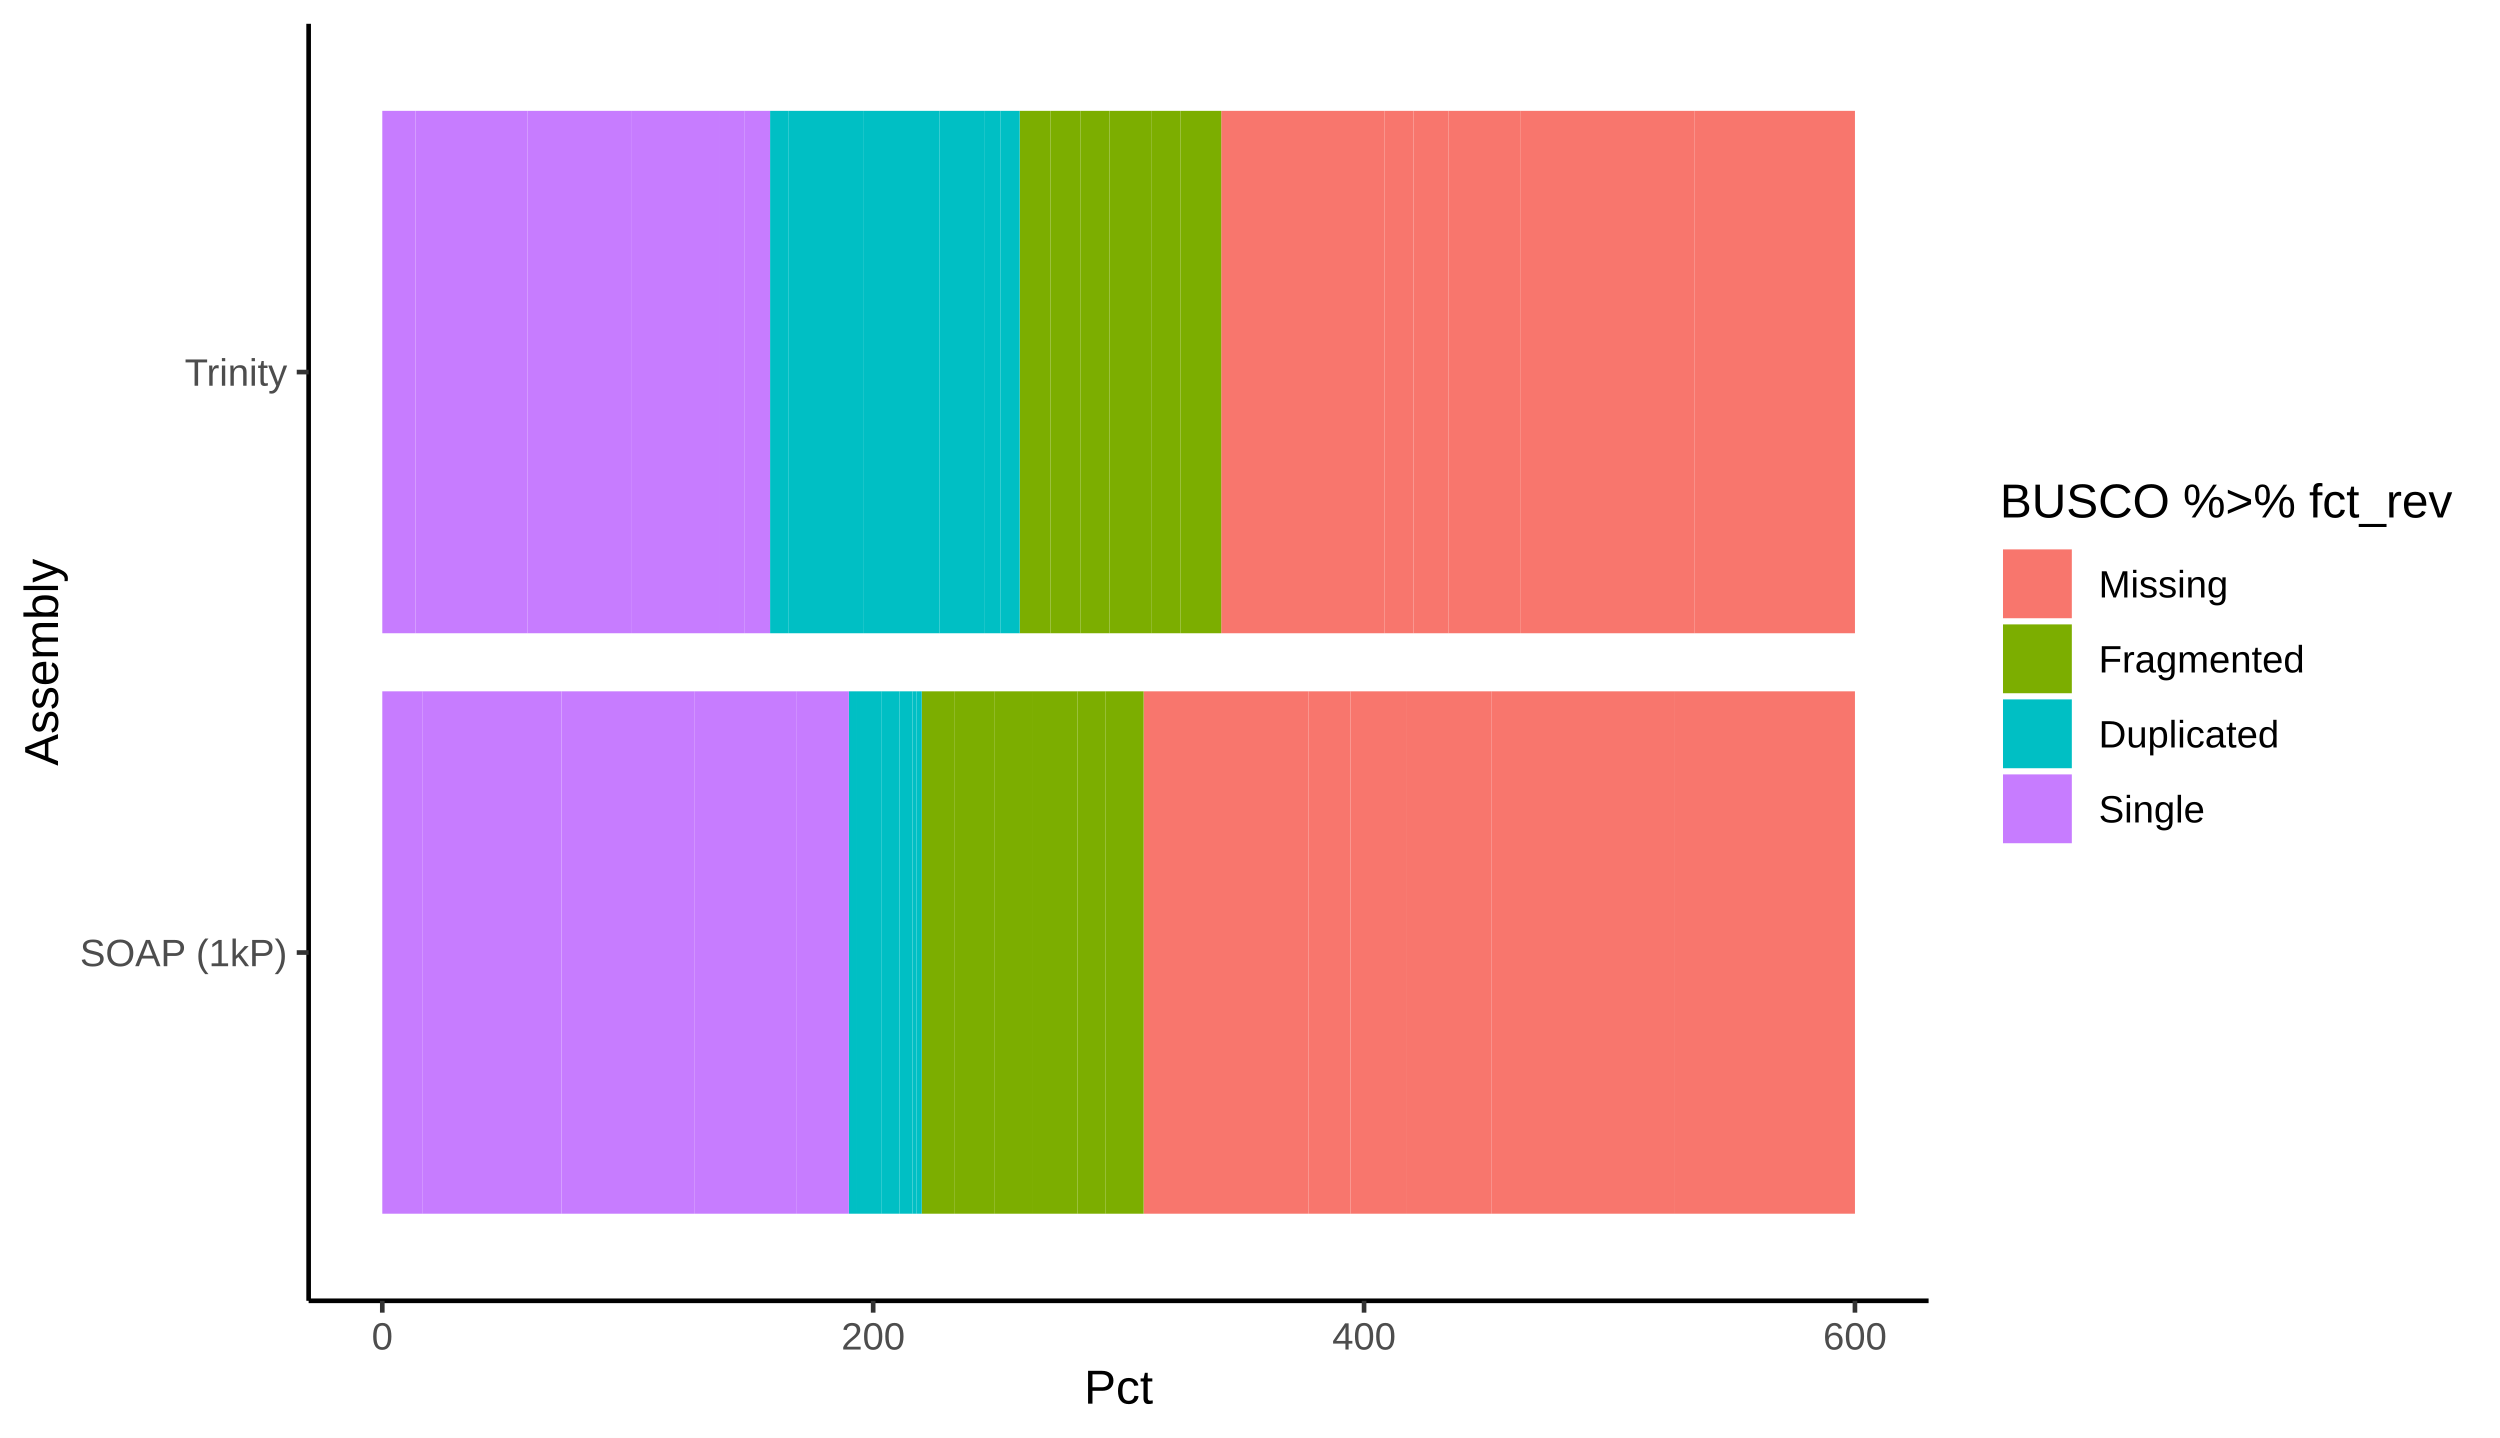
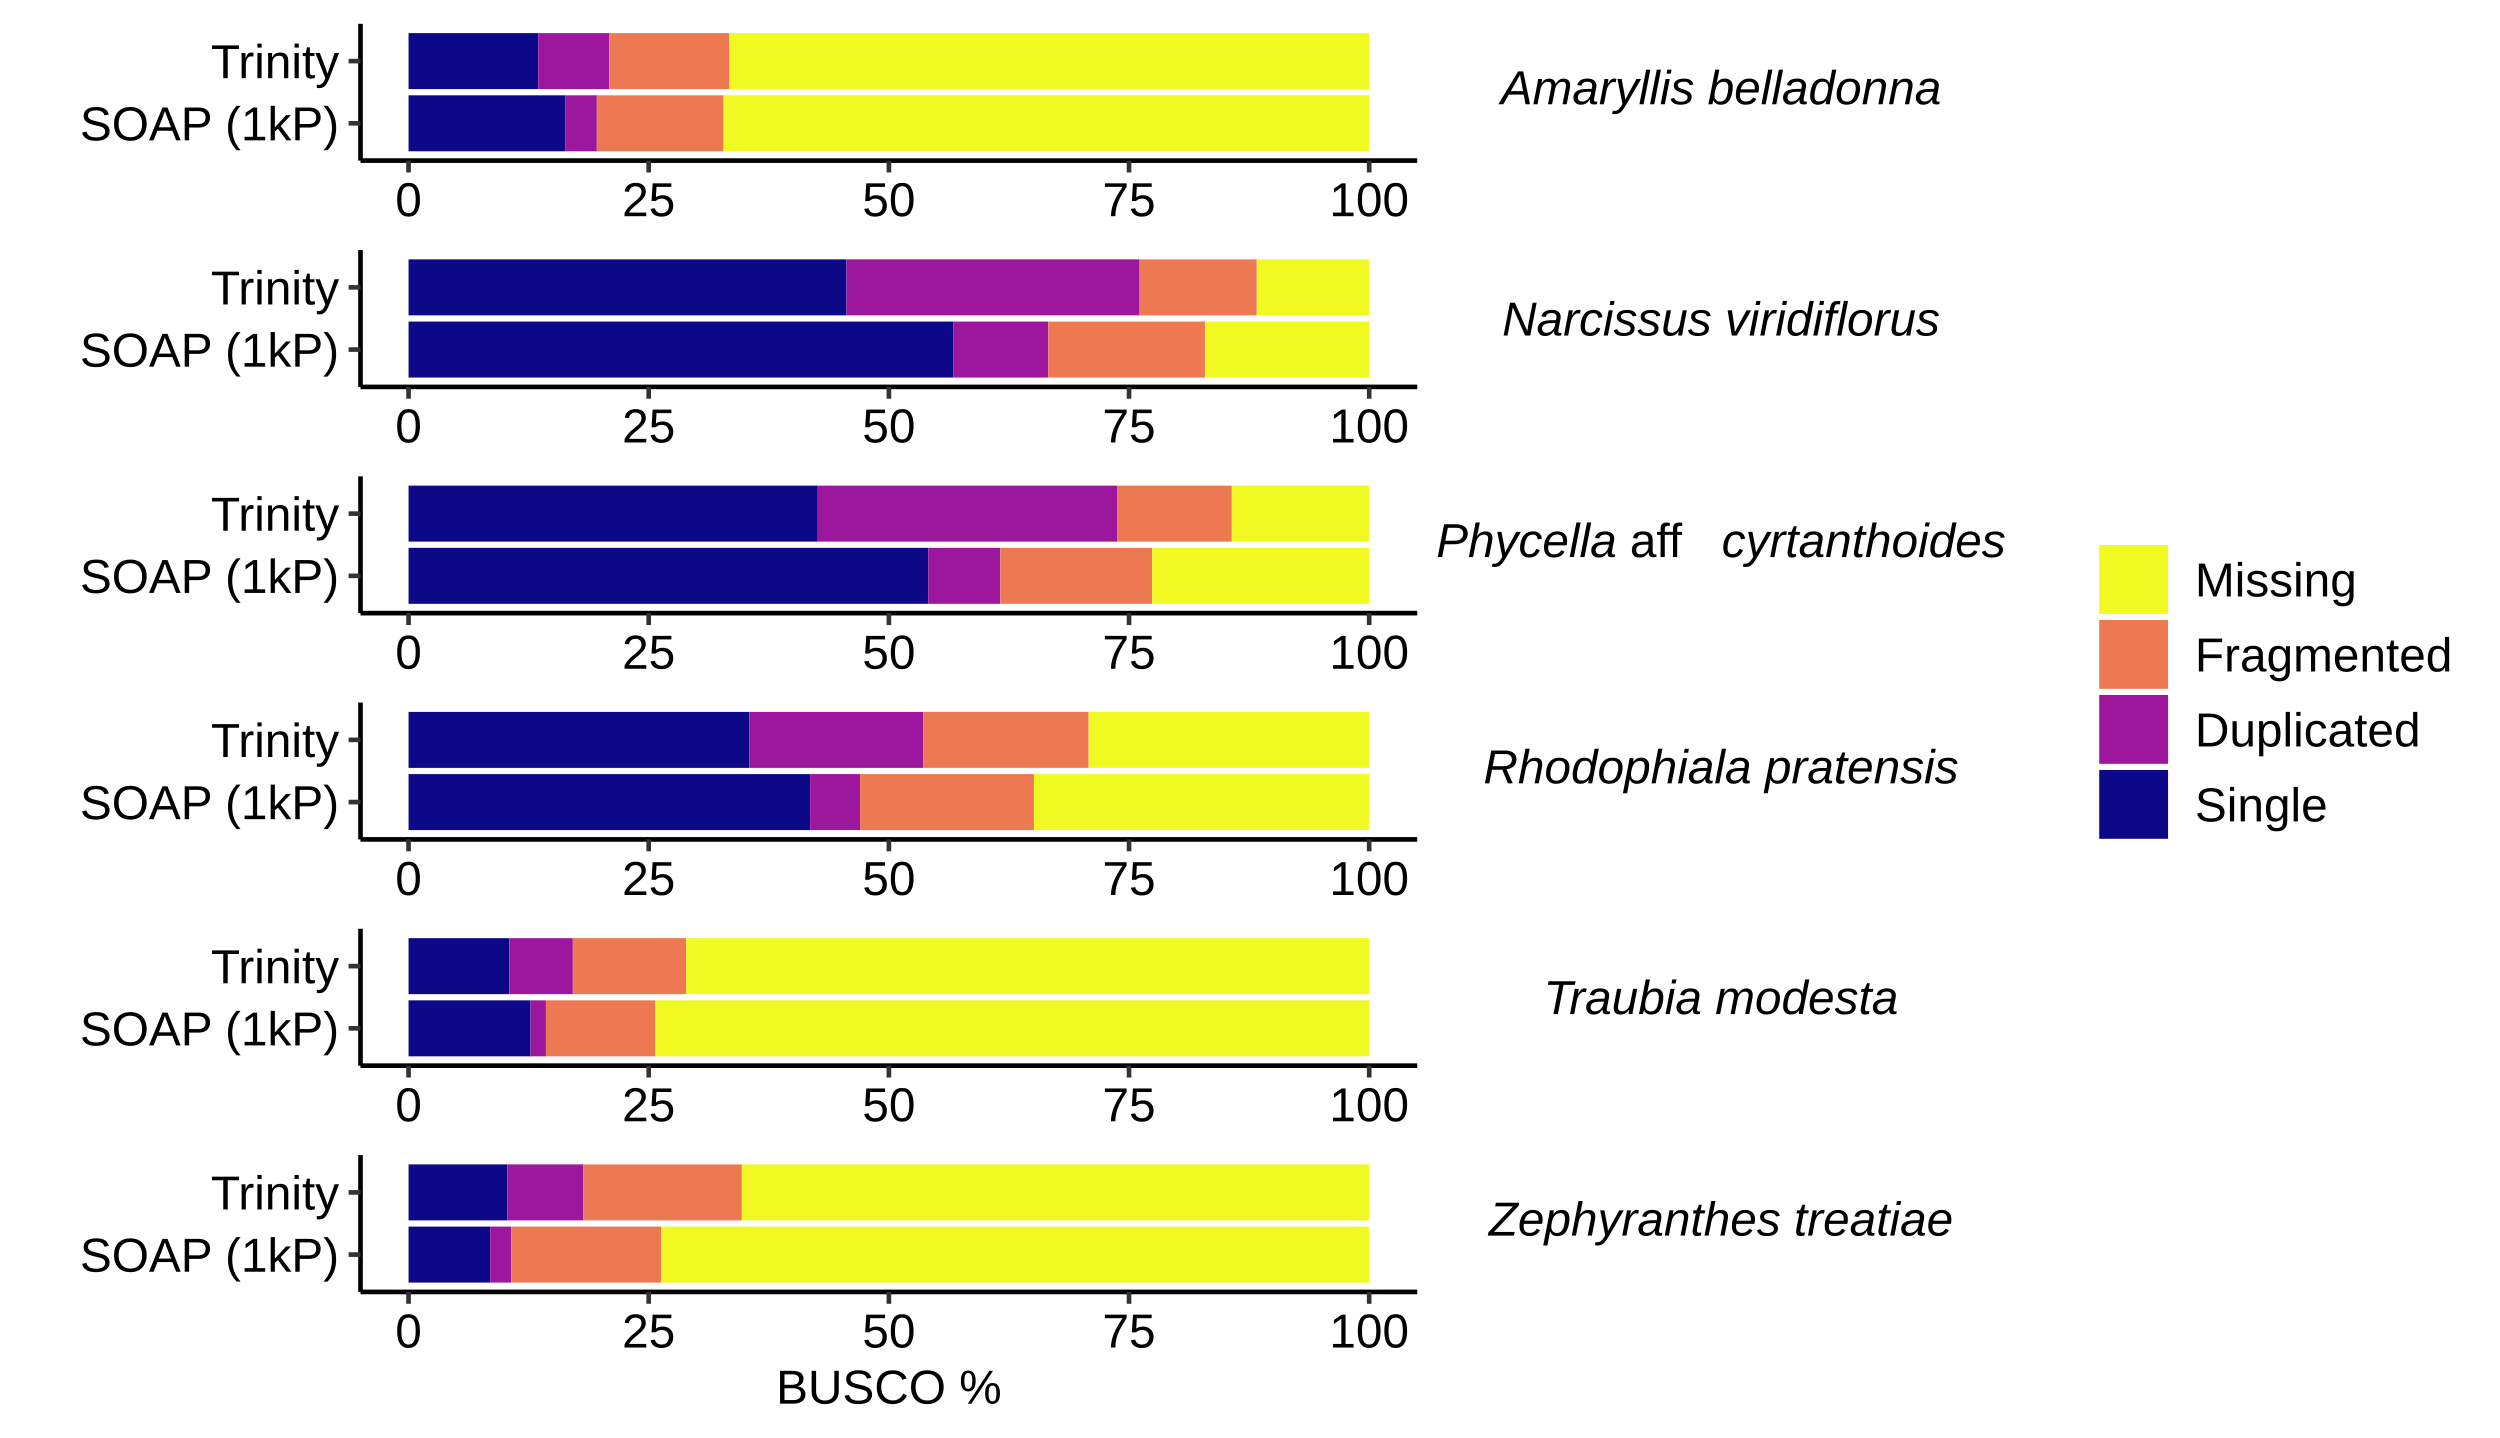
<svg xmlns="http://www.w3.org/2000/svg" class="svglite" width="576.00pt" height="331.20pt" viewBox="0 0 576.00 331.20">
  <defs>
    <style type="text/css">
    .svglite line, .svglite polyline, .svglite polygon, .svglite path, .svglite rect, .svglite circle {
      fill: none;
      stroke: #000000;
      stroke-linecap: round;
      stroke-linejoin: round;
      stroke-miterlimit: 10.00;
    }
    .svglite text {
      white-space: pre;
    }
  </style>
  </defs>
  <rect width="100%" height="100%" style="stroke: none; fill: #FFFFFF;" />
  <defs>
    <clipPath id="cpMC4wMHw1NzYuMDB8MC4wMHwzMzEuMjA=">
      <rect x="0.00" y="0.00" width="576.00" height="331.20" />
    </clipPath>
  </defs>
  <g clip-path="url(#cpMC4wMHw1NzYuMDB8MC4wMHwzMzEuMjA=)">
-     <rect x="0.00" y="0.00" width="576.00" height="331.20" style="stroke-width: 1.07; stroke: #FFFFFF; fill: #FFFFFF;" />
-   </g>
-   <defs>
-     <clipPath id="cpNzEuMTF8NDQ0LjM1fDUuNDh8Mjk5Ljcw">
-       <rect x="71.11" y="5.48" width="373.24" height="294.22" />
-     </clipPath>
-   </defs>
-   <g clip-path="url(#cpNzEuMTF8NDQ0LjM1fDUuNDh8Mjk5Ljcw)">
-     <rect x="71.11" y="5.48" width="373.24" height="294.22" style="stroke-width: 1.07; stroke: none; fill: #FFFFFF;" />
-     <rect x="88.08" y="25.54" width="7.63" height="120.36" style="stroke-width: 1.07; stroke: none; stroke-linecap: butt; stroke-linejoin: miter; fill: #C77CFF;" />
-     <rect x="177.43" y="25.54" width="4.18" height="120.36" style="stroke-width: 1.07; stroke: none; stroke-linecap: butt; stroke-linejoin: miter; fill: #00BFC4;" />
-     <rect x="234.94" y="25.54" width="7.07" height="120.36" style="stroke-width: 1.07; stroke: none; stroke-linecap: butt; stroke-linejoin: miter; fill: #7CAE00;" />
-     <rect x="281.37" y="25.54" width="37.66" height="120.36" style="stroke-width: 1.07; stroke: none; stroke-linecap: butt; stroke-linejoin: miter; fill: #F8766D;" />
-     <rect x="95.71" y="25.54" width="25.79" height="120.36" style="stroke-width: 1.07; stroke: none; stroke-linecap: butt; stroke-linejoin: miter; fill: #C77CFF;" />
-     <rect x="181.61" y="25.54" width="17.25" height="120.36" style="stroke-width: 1.07; stroke: none; stroke-linecap: butt; stroke-linejoin: miter; fill: #00BFC4;" />
-     <rect x="242.01" y="25.54" width="6.90" height="120.36" style="stroke-width: 1.07; stroke: none; stroke-linecap: butt; stroke-linejoin: miter; fill: #7CAE00;" />
-     <rect x="319.03" y="25.54" width="6.62" height="120.36" style="stroke-width: 1.07; stroke: none; stroke-linecap: butt; stroke-linejoin: miter; fill: #F8766D;" />
-     <rect x="121.50" y="25.54" width="24.09" height="120.36" style="stroke-width: 1.07; stroke: none; stroke-linecap: butt; stroke-linejoin: miter; fill: #C77CFF;" />
-     <rect x="198.86" y="25.54" width="17.64" height="120.36" style="stroke-width: 1.07; stroke: none; stroke-linecap: butt; stroke-linejoin: miter; fill: #00BFC4;" />
-     <rect x="248.91" y="25.54" width="6.73" height="120.36" style="stroke-width: 1.07; stroke: none; stroke-linecap: butt; stroke-linejoin: miter; fill: #7CAE00;" />
-     <rect x="325.65" y="25.54" width="8.09" height="120.36" style="stroke-width: 1.07; stroke: none; stroke-linecap: butt; stroke-linejoin: miter; fill: #F8766D;" />
-     <rect x="145.59" y="25.54" width="20.08" height="120.36" style="stroke-width: 1.07; stroke: none; stroke-linecap: butt; stroke-linejoin: miter; fill: #C77CFF;" />
-     <rect x="216.50" y="25.54" width="10.24" height="120.36" style="stroke-width: 1.07; stroke: none; stroke-linecap: butt; stroke-linejoin: miter; fill: #00BFC4;" />
-     <rect x="255.64" y="25.54" width="9.73" height="120.36" style="stroke-width: 1.07; stroke: none; stroke-linecap: butt; stroke-linejoin: miter; fill: #7CAE00;" />
-     <rect x="333.73" y="25.54" width="16.51" height="120.36" style="stroke-width: 1.07; stroke: none; stroke-linecap: butt; stroke-linejoin: miter; fill: #F8766D;" />
-     <rect x="165.66" y="25.54" width="5.94" height="120.36" style="stroke-width: 1.07; stroke: none; stroke-linecap: butt; stroke-linejoin: miter; fill: #C77CFF;" />
-     <rect x="226.74" y="25.54" width="3.73" height="120.36" style="stroke-width: 1.07; stroke: none; stroke-linecap: butt; stroke-linejoin: miter; fill: #00BFC4;" />
-     <rect x="265.36" y="25.54" width="6.67" height="120.36" style="stroke-width: 1.07; stroke: none; stroke-linecap: butt; stroke-linejoin: miter; fill: #7CAE00;" />
-     <rect x="350.25" y="25.54" width="40.21" height="120.36" style="stroke-width: 1.07; stroke: none; stroke-linecap: butt; stroke-linejoin: miter; fill: #F8766D;" />
-     <rect x="171.60" y="25.54" width="5.82" height="120.36" style="stroke-width: 1.07; stroke: none; stroke-linecap: butt; stroke-linejoin: miter; fill: #C77CFF;" />
-     <rect x="230.47" y="25.54" width="4.47" height="120.36" style="stroke-width: 1.07; stroke: none; stroke-linecap: butt; stroke-linejoin: miter; fill: #00BFC4;" />
-     <rect x="272.04" y="25.54" width="9.33" height="120.36" style="stroke-width: 1.07; stroke: none; stroke-linecap: butt; stroke-linejoin: miter; fill: #7CAE00;" />
-     <rect x="390.45" y="25.54" width="36.93" height="120.36" style="stroke-width: 1.07; stroke: none; stroke-linecap: butt; stroke-linejoin: miter; fill: #F8766D;" />
-     <rect x="88.08" y="159.28" width="9.22" height="120.36" style="stroke-width: 1.07; stroke: none; stroke-linecap: butt; stroke-linejoin: miter; fill: #C77CFF;" />
-     <rect x="195.58" y="159.28" width="1.87" height="120.36" style="stroke-width: 1.07; stroke: none; stroke-linecap: butt; stroke-linejoin: miter; fill: #00BFC4;" />
-     <rect x="212.37" y="159.28" width="7.46" height="120.36" style="stroke-width: 1.07; stroke: none; stroke-linecap: butt; stroke-linejoin: miter; fill: #7CAE00;" />
-     <rect x="263.50" y="159.28" width="38.00" height="120.36" style="stroke-width: 1.07; stroke: none; stroke-linecap: butt; stroke-linejoin: miter; fill: #F8766D;" />
-     <rect x="97.29" y="159.28" width="32.06" height="120.36" style="stroke-width: 1.07; stroke: none; stroke-linecap: butt; stroke-linejoin: miter; fill: #C77CFF;" />
-     <rect x="197.45" y="159.28" width="5.60" height="120.36" style="stroke-width: 1.07; stroke: none; stroke-linecap: butt; stroke-linejoin: miter; fill: #00BFC4;" />
-     <rect x="219.84" y="159.28" width="9.22" height="120.36" style="stroke-width: 1.07; stroke: none; stroke-linecap: butt; stroke-linejoin: miter; fill: #7CAE00;" />
-     <rect x="301.50" y="159.28" width="9.67" height="120.36" style="stroke-width: 1.07; stroke: none; stroke-linecap: butt; stroke-linejoin: miter; fill: #F8766D;" />
-     <rect x="129.36" y="159.28" width="30.59" height="120.36" style="stroke-width: 1.07; stroke: none; stroke-linecap: butt; stroke-linejoin: miter; fill: #C77CFF;" />
-     <rect x="203.04" y="159.28" width="4.24" height="120.36" style="stroke-width: 1.07; stroke: none; stroke-linecap: butt; stroke-linejoin: miter; fill: #00BFC4;" />
-     <rect x="229.06" y="159.28" width="8.94" height="120.36" style="stroke-width: 1.07; stroke: none; stroke-linecap: butt; stroke-linejoin: miter; fill: #7CAE00;" />
-     <rect x="311.17" y="159.28" width="12.78" height="120.36" style="stroke-width: 1.07; stroke: none; stroke-linecap: butt; stroke-linejoin: miter; fill: #F8766D;" />
-     <rect x="159.95" y="159.28" width="23.64" height="120.36" style="stroke-width: 1.07; stroke: none; stroke-linecap: butt; stroke-linejoin: miter; fill: #C77CFF;" />
-     <rect x="207.29" y="159.28" width="2.94" height="120.36" style="stroke-width: 1.07; stroke: none; stroke-linecap: butt; stroke-linejoin: miter; fill: #00BFC4;" />
-     <rect x="237.99" y="159.28" width="10.24" height="120.36" style="stroke-width: 1.07; stroke: none; stroke-linecap: butt; stroke-linejoin: miter; fill: #7CAE00;" />
-     <rect x="323.95" y="159.28" width="19.74" height="120.36" style="stroke-width: 1.07; stroke: none; stroke-linecap: butt; stroke-linejoin: miter; fill: #F8766D;" />
-     <rect x="183.59" y="159.28" width="7.18" height="120.36" style="stroke-width: 1.07; stroke: none; stroke-linecap: butt; stroke-linejoin: miter; fill: #C77CFF;" />
-     <rect x="210.23" y="159.28" width="0.90" height="120.36" style="stroke-width: 1.07; stroke: none; stroke-linecap: butt; stroke-linejoin: miter; fill: #00BFC4;" />
-     <rect x="248.23" y="159.28" width="6.45" height="120.36" style="stroke-width: 1.07; stroke: none; stroke-linecap: butt; stroke-linejoin: miter; fill: #7CAE00;" />
-     <rect x="343.69" y="159.28" width="42.02" height="120.36" style="stroke-width: 1.07; stroke: none; stroke-linecap: butt; stroke-linejoin: miter; fill: #F8766D;" />
-     <rect x="190.77" y="159.28" width="4.81" height="120.36" style="stroke-width: 1.07; stroke: none; stroke-linecap: butt; stroke-linejoin: miter; fill: #C77CFF;" />
-     <rect x="211.13" y="159.28" width="1.24" height="120.36" style="stroke-width: 1.07; stroke: none; stroke-linecap: butt; stroke-linejoin: miter; fill: #00BFC4;" />
-     <rect x="254.67" y="159.28" width="8.82" height="120.36" style="stroke-width: 1.07; stroke: none; stroke-linecap: butt; stroke-linejoin: miter; fill: #7CAE00;" />
-     <rect x="385.70" y="159.28" width="41.68" height="120.36" style="stroke-width: 1.07; stroke: none; stroke-linecap: butt; stroke-linejoin: miter; fill: #F8766D;" />
-   </g>
-   <g clip-path="url(#cpMC4wMHw1NzYuMDB8MC4wMHwzMzEuMjA=)">
-     <polyline points="71.11,299.70 71.11,5.48 " style="stroke-width: 1.07; stroke-linecap: butt;" />
-     <text x="66.18" y="222.61" text-anchor="end" style="font-size: 8.80px;fill: #4D4D4D; font-family: &quot;Arial&quot;;" textLength="47.76px" lengthAdjust="spacingAndGlyphs">SOAP (1kP)</text>
-     <text x="66.18" y="88.87" text-anchor="end" style="font-size: 8.80px;fill: #4D4D4D; font-family: &quot;Arial&quot;;" textLength="23.62px" lengthAdjust="spacingAndGlyphs">Trinity</text>
-     <polyline points="68.37,219.46 71.11,219.46 " style="stroke-width: 1.07; stroke: #333333; stroke-linecap: butt;" />
-     <polyline points="68.37,85.72 71.11,85.72 " style="stroke-width: 1.07; stroke: #333333; stroke-linecap: butt;" />
-     <polyline points="71.11,299.70 444.35,299.70 " style="stroke-width: 1.07; stroke-linecap: butt;" />
-     <polyline points="88.08,302.44 88.08,299.70 " style="stroke-width: 1.07; stroke: #333333; stroke-linecap: butt;" />
-     <polyline points="201.18,302.44 201.18,299.70 " style="stroke-width: 1.07; stroke: #333333; stroke-linecap: butt;" />
-     <polyline points="314.28,302.44 314.28,299.70 " style="stroke-width: 1.07; stroke: #333333; stroke-linecap: butt;" />
-     <polyline points="427.38,302.44 427.38,299.70 " style="stroke-width: 1.07; stroke: #333333; stroke-linecap: butt;" />
-     <text x="88.08" y="310.94" text-anchor="middle" style="font-size: 8.80px;fill: #4D4D4D; font-family: &quot;Arial&quot;;" textLength="4.90px" lengthAdjust="spacingAndGlyphs">0</text>
-     <text x="201.18" y="310.94" text-anchor="middle" style="font-size: 8.80px;fill: #4D4D4D; font-family: &quot;Arial&quot;;" textLength="14.69px" lengthAdjust="spacingAndGlyphs">200</text>
-     <text x="314.28" y="310.94" text-anchor="middle" style="font-size: 8.80px;fill: #4D4D4D; font-family: &quot;Arial&quot;;" textLength="14.69px" lengthAdjust="spacingAndGlyphs">400</text>
-     <text x="427.38" y="310.94" text-anchor="middle" style="font-size: 8.80px;fill: #4D4D4D; font-family: &quot;Arial&quot;;" textLength="14.69px" lengthAdjust="spacingAndGlyphs">600</text>
-     <text x="257.73" y="323.40" text-anchor="middle" style="font-size: 11.00px; font-family: &quot;Arial&quot;;" textLength="15.90px" lengthAdjust="spacingAndGlyphs">Pct</text>
-     <text transform="translate(13.36,152.59) rotate(-90)" text-anchor="middle" style="font-size: 11.00px; font-family: &quot;Arial&quot;;" textLength="47.69px" lengthAdjust="spacingAndGlyphs">Assembly</text>
-     <rect x="455.31" y="104.71" width="115.21" height="95.75" style="stroke-width: 1.07; stroke: none; fill: #FFFFFF;" />
-     <text x="460.79" y="119.23" style="font-size: 11.00px; font-family: &quot;Arial&quot;;" textLength="104.26px" lengthAdjust="spacingAndGlyphs">BUSCO %&gt;% fct_rev</text>
-     <rect x="460.79" y="125.87" width="17.28" height="17.28" style="stroke-width: 1.07; stroke: none; fill: #FFFFFF;" />
-     <rect x="461.49" y="126.58" width="15.86" height="15.86" style="stroke-width: 1.07; stroke: none; stroke-linecap: butt; stroke-linejoin: miter; fill: #F8766D;" />
-     <rect x="460.79" y="143.15" width="17.28" height="17.28" style="stroke-width: 1.07; stroke: none; fill: #FFFFFF;" />
-     <rect x="461.49" y="143.86" width="15.86" height="15.86" style="stroke-width: 1.07; stroke: none; stroke-linecap: butt; stroke-linejoin: miter; fill: #7CAE00;" />
-     <rect x="460.79" y="160.43" width="17.28" height="17.28" style="stroke-width: 1.07; stroke: none; fill: #FFFFFF;" />
-     <rect x="461.49" y="161.14" width="15.86" height="15.86" style="stroke-width: 1.07; stroke: none; stroke-linecap: butt; stroke-linejoin: miter; fill: #00BFC4;" />
-     <rect x="460.79" y="177.71" width="17.28" height="17.28" style="stroke-width: 1.07; stroke: none; fill: #FFFFFF;" />
-     <rect x="461.49" y="178.42" width="15.86" height="15.86" style="stroke-width: 1.07; stroke: none; stroke-linecap: butt; stroke-linejoin: miter; fill: #C77CFF;" />
-     <text x="483.54" y="137.66" style="font-size: 8.80px; font-family: &quot;Arial&quot;;" textLength="29.82px" lengthAdjust="spacingAndGlyphs">Missing</text>
-     <text x="483.54" y="154.94" style="font-size: 8.80px; font-family: &quot;Arial&quot;;" textLength="47.46px" lengthAdjust="spacingAndGlyphs">Fragmented</text>
-     <text x="483.54" y="172.22" style="font-size: 8.80px; font-family: &quot;Arial&quot;;" textLength="41.58px" lengthAdjust="spacingAndGlyphs">Duplicated</text>
-     <text x="483.54" y="189.50" style="font-size: 8.80px; font-family: &quot;Arial&quot;;" textLength="24.46px" lengthAdjust="spacingAndGlyphs">Single</text>
+     <rect x="-0" y="0" width="576.00" height="331.20" style="stroke-width: 1.07; stroke: #FFFFFF; fill: #FFFFFF;" />
+   </g>
+   <defs>
+     <clipPath id="cpODMuMDZ8MzI2LjUzfDUuNDh8MzcuMDA=">
+       <rect x="83.06" y="5.48" width="243.47" height="31.52" />
+     </clipPath>
+   </defs>
+   <g clip-path="url(#cpODMuMDZ8MzI2LjUzfDUuNDh8MzcuMDA=)">
+     <rect x="83.06" y="5.48" width="243.47" height="31.52" style="stroke-width: 1.07; stroke: none; fill: #FFFFFF;" />
+     <rect x="94.13" y="7.63" width="29.88" height="12.90" style="stroke-width: 1.07; stroke: none; stroke-linecap: butt; stroke-linejoin: miter; fill: #0D0887;" />
+     <rect x="124.01" y="7.63" width="16.38" height="12.90" style="stroke-width: 1.07; stroke: none; stroke-linecap: butt; stroke-linejoin: miter; fill: #9C179E;" />
+     <rect x="140.39" y="7.63" width="27.67" height="12.90" style="stroke-width: 1.07; stroke: none; stroke-linecap: butt; stroke-linejoin: miter; fill: #ED7953;" />
+     <rect x="168.05" y="7.63" width="147.41" height="12.90" style="stroke-width: 1.07; stroke: none; stroke-linecap: butt; stroke-linejoin: miter; fill: #F0F921;" />
+     <rect x="94.13" y="21.96" width="36.08" height="12.90" style="stroke-width: 1.07; stroke: none; stroke-linecap: butt; stroke-linejoin: miter; fill: #0D0887;" />
+     <rect x="130.21" y="21.96" width="7.30" height="12.90" style="stroke-width: 1.07; stroke: none; stroke-linecap: butt; stroke-linejoin: miter; fill: #9C179E;" />
+     <rect x="137.51" y="21.96" width="29.22" height="12.90" style="stroke-width: 1.07; stroke: none; stroke-linecap: butt; stroke-linejoin: miter; fill: #ED7953;" />
+     <rect x="166.73" y="21.96" width="148.74" height="12.90" style="stroke-width: 1.07; stroke: none; stroke-linecap: butt; stroke-linejoin: miter; fill: #F0F921;" />
+   </g>
+   <g clip-path="url(#cpMC4wMHw1NzYuMDB8MC4wMHwzMzEuMjA=)">
+ </g>
+   <defs>
+     <clipPath id="cpODMuMDZ8MzI2LjUzfDU3LjYxfDg5LjE0">
+       <rect x="83.06" y="57.61" width="243.47" height="31.52" />
+     </clipPath>
+   </defs>
+   <g clip-path="url(#cpODMuMDZ8MzI2LjUzfDU3LjYxfDg5LjE0)">
+     <rect x="83.06" y="57.61" width="243.47" height="31.52" style="stroke-width: 1.07; stroke: none; fill: #FFFFFF;" />
+     <rect x="94.13" y="59.76" width="100.93" height="12.90" style="stroke-width: 1.07; stroke: none; stroke-linecap: butt; stroke-linejoin: miter; fill: #0D0887;" />
+     <rect x="195.06" y="59.76" width="67.51" height="12.90" style="stroke-width: 1.07; stroke: none; stroke-linecap: butt; stroke-linejoin: miter; fill: #9C179E;" />
+     <rect x="262.56" y="59.76" width="27.00" height="12.90" style="stroke-width: 1.07; stroke: none; stroke-linecap: butt; stroke-linejoin: miter; fill: #ED7953;" />
+     <rect x="289.57" y="59.76" width="25.90" height="12.90" style="stroke-width: 1.07; stroke: none; stroke-linecap: butt; stroke-linejoin: miter; fill: #F0F921;" />
+     <rect x="94.13" y="74.09" width="125.50" height="12.90" style="stroke-width: 1.07; stroke: none; stroke-linecap: butt; stroke-linejoin: miter; fill: #0D0887;" />
+     <rect x="219.62" y="74.09" width="21.91" height="12.90" style="stroke-width: 1.07; stroke: none; stroke-linecap: butt; stroke-linejoin: miter; fill: #9C179E;" />
+     <rect x="241.54" y="74.09" width="36.08" height="12.90" style="stroke-width: 1.07; stroke: none; stroke-linecap: butt; stroke-linejoin: miter; fill: #ED7953;" />
+     <rect x="277.61" y="74.09" width="37.85" height="12.90" style="stroke-width: 1.07; stroke: none; stroke-linecap: butt; stroke-linejoin: miter; fill: #F0F921;" />
+   </g>
+   <g clip-path="url(#cpMC4wMHw1NzYuMDB8MC4wMHwzMzEuMjA=)">
+ </g>
+   <defs>
+     <clipPath id="cpODMuMDZ8MzI2LjUzfDEwOS43NHwxNDEuMjc=">
+       <rect x="83.06" y="109.74" width="243.47" height="31.52" />
+     </clipPath>
+   </defs>
+   <g clip-path="url(#cpODMuMDZ8MzI2LjUzfDEwOS43NHwxNDEuMjc=)">
+     <rect x="83.06" y="109.74" width="243.47" height="31.52" style="stroke-width: 1.07; stroke: none; fill: #FFFFFF;" />
+     <rect x="94.13" y="111.89" width="94.29" height="12.90" style="stroke-width: 1.07; stroke: none; stroke-linecap: butt; stroke-linejoin: miter; fill: #0D0887;" />
+     <rect x="188.42" y="111.89" width="69.06" height="12.90" style="stroke-width: 1.07; stroke: none; stroke-linecap: butt; stroke-linejoin: miter; fill: #9C179E;" />
+     <rect x="257.47" y="111.89" width="26.34" height="12.90" style="stroke-width: 1.07; stroke: none; stroke-linecap: butt; stroke-linejoin: miter; fill: #ED7953;" />
+     <rect x="283.81" y="111.89" width="31.65" height="12.90" style="stroke-width: 1.07; stroke: none; stroke-linecap: butt; stroke-linejoin: miter; fill: #F0F921;" />
+     <rect x="94.13" y="126.22" width="119.74" height="12.90" style="stroke-width: 1.07; stroke: none; stroke-linecap: butt; stroke-linejoin: miter; fill: #0D0887;" />
+     <rect x="213.87" y="126.22" width="16.60" height="12.90" style="stroke-width: 1.07; stroke: none; stroke-linecap: butt; stroke-linejoin: miter; fill: #9C179E;" />
+     <rect x="230.47" y="126.22" width="34.97" height="12.90" style="stroke-width: 1.07; stroke: none; stroke-linecap: butt; stroke-linejoin: miter; fill: #ED7953;" />
+     <rect x="265.44" y="126.22" width="50.02" height="12.90" style="stroke-width: 1.07; stroke: none; stroke-linecap: butt; stroke-linejoin: miter; fill: #F0F921;" />
+   </g>
+   <g clip-path="url(#cpMC4wMHw1NzYuMDB8MC4wMHwzMzEuMjA=)">
+ </g>
+   <defs>
+     <clipPath id="cpODMuMDZ8MzI2LjUzfDE2MS44N3wxOTMuNDA=">
+       <rect x="83.06" y="161.87" width="243.47" height="31.52" />
+     </clipPath>
+   </defs>
+   <g clip-path="url(#cpODMuMDZ8MzI2LjUzfDE2MS44N3wxOTMuNDA=)">
+     <rect x="83.06" y="161.87" width="243.47" height="31.52" style="stroke-width: 1.07; stroke: none; fill: #FFFFFF;" />
+     <rect x="94.13" y="164.02" width="78.57" height="12.90" style="stroke-width: 1.07; stroke: none; stroke-linecap: butt; stroke-linejoin: miter; fill: #0D0887;" />
+     <rect x="172.70" y="164.02" width="40.06" height="12.90" style="stroke-width: 1.07; stroke: none; stroke-linecap: butt; stroke-linejoin: miter; fill: #9C179E;" />
+     <rect x="212.76" y="164.02" width="38.07" height="12.90" style="stroke-width: 1.07; stroke: none; stroke-linecap: butt; stroke-linejoin: miter; fill: #ED7953;" />
+     <rect x="250.83" y="164.02" width="64.63" height="12.90" style="stroke-width: 1.07; stroke: none; stroke-linecap: butt; stroke-linejoin: miter; fill: #F0F921;" />
+     <rect x="94.13" y="178.35" width="92.52" height="12.90" style="stroke-width: 1.07; stroke: none; stroke-linecap: butt; stroke-linejoin: miter; fill: #0D0887;" />
+     <rect x="186.65" y="178.35" width="11.51" height="12.90" style="stroke-width: 1.07; stroke: none; stroke-linecap: butt; stroke-linejoin: miter; fill: #9C179E;" />
+     <rect x="198.16" y="178.35" width="40.06" height="12.90" style="stroke-width: 1.07; stroke: none; stroke-linecap: butt; stroke-linejoin: miter; fill: #ED7953;" />
+     <rect x="238.22" y="178.35" width="77.24" height="12.90" style="stroke-width: 1.07; stroke: none; stroke-linecap: butt; stroke-linejoin: miter; fill: #F0F921;" />
+   </g>
+   <g clip-path="url(#cpMC4wMHw1NzYuMDB8MC4wMHwzMzEuMjA=)">
+ </g>
+   <defs>
+     <clipPath id="cpODMuMDZ8MzI2LjUzfDIxNC4wMHwyNDUuNTM=">
+       <rect x="83.06" y="214.00" width="243.47" height="31.52" />
+     </clipPath>
+   </defs>
+   <g clip-path="url(#cpODMuMDZ8MzI2LjUzfDIxNC4wMHwyNDUuNTM=)">
+     <rect x="83.06" y="214.00" width="243.47" height="31.52" style="stroke-width: 1.07; stroke: none; fill: #FFFFFF;" />
+     <rect x="94.13" y="216.15" width="23.24" height="12.90" style="stroke-width: 1.07; stroke: none; stroke-linecap: butt; stroke-linejoin: miter; fill: #0D0887;" />
+     <rect x="117.37" y="216.15" width="14.61" height="12.90" style="stroke-width: 1.07; stroke: none; stroke-linecap: butt; stroke-linejoin: miter; fill: #9C179E;" />
+     <rect x="131.98" y="216.15" width="26.12" height="12.90" style="stroke-width: 1.07; stroke: none; stroke-linecap: butt; stroke-linejoin: miter; fill: #ED7953;" />
+     <rect x="158.09" y="216.15" width="157.37" height="12.90" style="stroke-width: 1.07; stroke: none; stroke-linecap: butt; stroke-linejoin: miter; fill: #F0F921;" />
+     <rect x="94.13" y="230.48" width="28.11" height="12.90" style="stroke-width: 1.07; stroke: none; stroke-linecap: butt; stroke-linejoin: miter; fill: #0D0887;" />
+     <rect x="122.24" y="230.48" width="3.54" height="12.90" style="stroke-width: 1.07; stroke: none; stroke-linecap: butt; stroke-linejoin: miter; fill: #9C179E;" />
+     <rect x="125.78" y="230.48" width="25.23" height="12.90" style="stroke-width: 1.07; stroke: none; stroke-linecap: butt; stroke-linejoin: miter; fill: #ED7953;" />
+     <rect x="151.01" y="230.48" width="164.45" height="12.90" style="stroke-width: 1.07; stroke: none; stroke-linecap: butt; stroke-linejoin: miter; fill: #F0F921;" />
+   </g>
+   <g clip-path="url(#cpMC4wMHw1NzYuMDB8MC4wMHwzMzEuMjA=)">
+ </g>
+   <defs>
+     <clipPath id="cpODMuMDZ8MzI2LjUzfDI2Ni4xM3wyOTcuNjY=">
+       <rect x="83.06" y="266.13" width="243.47" height="31.52" />
+     </clipPath>
+   </defs>
+   <g clip-path="url(#cpODMuMDZ8MzI2LjUzfDI2Ni4xM3wyOTcuNjY=)">
+     <rect x="83.06" y="266.13" width="243.47" height="31.52" style="stroke-width: 1.07; stroke: none; fill: #FFFFFF;" />
+     <rect x="94.13" y="268.28" width="22.80" height="12.90" style="stroke-width: 1.07; stroke: none; stroke-linecap: butt; stroke-linejoin: miter; fill: #0D0887;" />
+     <rect x="116.93" y="268.28" width="17.49" height="12.90" style="stroke-width: 1.07; stroke: none; stroke-linecap: butt; stroke-linejoin: miter; fill: #9C179E;" />
+     <rect x="134.41" y="268.28" width="36.52" height="12.90" style="stroke-width: 1.07; stroke: none; stroke-linecap: butt; stroke-linejoin: miter; fill: #ED7953;" />
+     <rect x="170.93" y="268.28" width="144.53" height="12.90" style="stroke-width: 1.07; stroke: none; stroke-linecap: butt; stroke-linejoin: miter; fill: #F0F921;" />
+     <rect x="94.13" y="282.61" width="18.81" height="12.90" style="stroke-width: 1.07; stroke: none; stroke-linecap: butt; stroke-linejoin: miter; fill: #0D0887;" />
+     <rect x="112.94" y="282.61" width="4.87" height="12.90" style="stroke-width: 1.07; stroke: none; stroke-linecap: butt; stroke-linejoin: miter; fill: #9C179E;" />
+     <rect x="117.81" y="282.61" width="34.53" height="12.90" style="stroke-width: 1.07; stroke: none; stroke-linecap: butt; stroke-linejoin: miter; fill: #ED7953;" />
+     <rect x="152.34" y="282.61" width="163.12" height="12.90" style="stroke-width: 1.07; stroke: none; stroke-linecap: butt; stroke-linejoin: miter; fill: #F0F921;" />
+   </g>
+   <g clip-path="url(#cpMC4wMHw1NzYuMDB8MC4wMHwzMzEuMjA=)">
+ </g>
+   <defs>
+     <clipPath id="cpMzI2LjUzfDQ2Ni41Mnw1LjQ4fDM3LjAw">
+       <rect x="326.53" y="5.48" width="139.99" height="31.52" />
+     </clipPath>
+   </defs>
+   <g clip-path="url(#cpMzI2LjUzfDQ2Ni41Mnw1LjQ4fDM3LjAw)">
+     <text x="345.77" y="24.02" style="font-size: 11.00px; font-style: italic; font-family: &quot;Arial&quot;;" textLength="101.51px" lengthAdjust="spacingAndGlyphs">Amaryllis belladonna</text>
+   </g>
+   <g clip-path="url(#cpMC4wMHw1NzYuMDB8MC4wMHwzMzEuMjA=)">
+ </g>
+   <defs>
+     <clipPath id="cpMzI2LjUzfDQ2Ni41Mnw1Ny42MXw4OS4xNA==">
+       <rect x="326.53" y="57.61" width="139.99" height="31.52" />
+     </clipPath>
+   </defs>
+   <g clip-path="url(#cpMzI2LjUzfDQ2Ni41Mnw1Ny42MXw4OS4xNA==)">
+     <text x="346.09" y="77.31" style="font-size: 11.00px; font-style: italic; font-family: &quot;Arial&quot;;" textLength="100.86px" lengthAdjust="spacingAndGlyphs">Narcissus viridiflorus</text>
+   </g>
+   <g clip-path="url(#cpMC4wMHw1NzYuMDB8MC4wMHwzMzEuMjA=)">
+ </g>
+   <defs>
+     <clipPath id="cpMzI2LjUzfDQ2Ni41MnwxMDkuNzR8MTQxLjI3">
+       <rect x="326.53" y="109.74" width="139.99" height="31.52" />
+     </clipPath>
+   </defs>
+   <g clip-path="url(#cpMzI2LjUzfDQ2Ni41MnwxMDkuNzR8MTQxLjI3)">
+     <text x="330.91" y="128.35" style="font-size: 11.00px; font-style: italic; font-family: &quot;Arial&quot;;" textLength="41.58px" lengthAdjust="spacingAndGlyphs">Phycella</text>
+     <text x="372.49" y="128.35" style="font-size: 11.00px; font-family: &quot;Arial&quot;;" textLength="3.02px" lengthAdjust="spacingAndGlyphs"> </text>
+     <text x="375.51" y="128.35" style="font-size: 11.00px; font-family: &quot;Arial&quot;;" textLength="18.16px" lengthAdjust="spacingAndGlyphs"> aff </text>
+     <text x="393.67" y="128.35" style="font-size: 11.00px; font-family: &quot;Arial&quot;;" textLength="3.02px" lengthAdjust="spacingAndGlyphs"> </text>
+     <text x="396.68" y="128.35" style="font-size: 11.00px; font-style: italic; font-family: &quot;Arial&quot;;" textLength="65.45px" lengthAdjust="spacingAndGlyphs">cyrtanthoides</text>
+   </g>
+   <g clip-path="url(#cpMC4wMHw1NzYuMDB8MC4wMHwzMzEuMjA=)">
+ </g>
+   <defs>
+     <clipPath id="cpMzI2LjUzfDQ2Ni41MnwxNjEuODd8MTkzLjQw">
+       <rect x="326.53" y="161.87" width="139.99" height="31.52" />
+     </clipPath>
+   </defs>
+   <g clip-path="url(#cpMzI2LjUzfDQ2Ni41MnwxNjEuODd8MTkzLjQw)">
+     <text x="341.78" y="180.48" style="font-size: 11.00px; font-style: italic; font-family: &quot;Arial&quot;;" textLength="109.49px" lengthAdjust="spacingAndGlyphs">Rhodophiala pratensis</text>
+   </g>
+   <g clip-path="url(#cpMC4wMHw1NzYuMDB8MC4wMHwzMzEuMjA=)">
+ </g>
+   <defs>
+     <clipPath id="cpMzI2LjUzfDQ2Ni41MnwyMTQuMDB8MjQ1LjUz">
+       <rect x="326.53" y="214.00" width="139.99" height="31.52" />
+     </clipPath>
+   </defs>
+   <g clip-path="url(#cpMzI2LjUzfDQ2Ni41MnwyMTQuMDB8MjQ1LjUz)">
+     <text x="355.64" y="233.64" style="font-size: 11.00px; font-style: italic; font-family: &quot;Arial&quot;;" textLength="81.76px" lengthAdjust="spacingAndGlyphs">Traubia modesta</text>
+   </g>
+   <g clip-path="url(#cpMC4wMHw1NzYuMDB8MC4wMHwzMzEuMjA=)">
+ </g>
+   <defs>
+     <clipPath id="cpMzI2LjUzfDQ2Ni41MnwyNjYuMTN8Mjk3LjY2">
+       <rect x="326.53" y="266.13" width="139.99" height="31.52" />
+     </clipPath>
+   </defs>
+   <g clip-path="url(#cpMzI2LjUzfDQ2Ni41MnwyNjYuMTN8Mjk3LjY2)">
+     <text x="343.00" y="284.68" style="font-size: 11.00px; font-style: italic; font-family: &quot;Arial&quot;;" textLength="107.05px" lengthAdjust="spacingAndGlyphs">Zephyranthes treatiae</text>
+   </g>
+   <g clip-path="url(#cpMC4wMHw1NzYuMDB8MC4wMHwzMzEuMjA=)">
+     <polyline points="83.06,297.66 326.53,297.66 " style="stroke-width: 1.07; stroke-linecap: butt;" />
+     <polyline points="94.13,300.40 94.13,297.66 " style="stroke-width: 1.07; stroke: #333333; stroke-linecap: butt;" />
+     <polyline points="149.46,300.40 149.46,297.66 " style="stroke-width: 1.07; stroke: #333333; stroke-linecap: butt;" />
+     <polyline points="204.80,300.40 204.80,297.66 " style="stroke-width: 1.07; stroke: #333333; stroke-linecap: butt;" />
+     <polyline points="260.13,300.40 260.13,297.66 " style="stroke-width: 1.07; stroke: #333333; stroke-linecap: butt;" />
+     <polyline points="315.46,300.40 315.46,297.66 " style="stroke-width: 1.07; stroke: #333333; stroke-linecap: butt;" />
+     <text x="94.13" y="310.47" text-anchor="middle" style="font-size: 11.00px; font-family: &quot;Arial&quot;;" textLength="6.12px" lengthAdjust="spacingAndGlyphs">0</text>
+     <text x="149.46" y="310.47" text-anchor="middle" style="font-size: 11.00px; font-family: &quot;Arial&quot;;" textLength="12.24px" lengthAdjust="spacingAndGlyphs">25</text>
+     <text x="204.80" y="310.47" text-anchor="middle" style="font-size: 11.00px; font-family: &quot;Arial&quot;;" textLength="12.24px" lengthAdjust="spacingAndGlyphs">50</text>
+     <text x="260.13" y="310.47" text-anchor="middle" style="font-size: 11.00px; font-family: &quot;Arial&quot;;" textLength="12.24px" lengthAdjust="spacingAndGlyphs">75</text>
+     <text x="315.46" y="310.47" text-anchor="middle" style="font-size: 11.00px; font-family: &quot;Arial&quot;;" textLength="18.36px" lengthAdjust="spacingAndGlyphs">100</text>
+     <polyline points="83.06,245.53 326.53,245.53 " style="stroke-width: 1.07; stroke-linecap: butt;" />
+     <polyline points="94.13,248.27 94.13,245.53 " style="stroke-width: 1.07; stroke: #333333; stroke-linecap: butt;" />
+     <polyline points="149.46,248.27 149.46,245.53 " style="stroke-width: 1.07; stroke: #333333; stroke-linecap: butt;" />
+     <polyline points="204.80,248.27 204.80,245.53 " style="stroke-width: 1.07; stroke: #333333; stroke-linecap: butt;" />
+     <polyline points="260.13,248.27 260.13,245.53 " style="stroke-width: 1.07; stroke: #333333; stroke-linecap: butt;" />
+     <polyline points="315.46,248.27 315.46,245.53 " style="stroke-width: 1.07; stroke: #333333; stroke-linecap: butt;" />
+     <text x="94.13" y="258.34" text-anchor="middle" style="font-size: 11.00px; font-family: &quot;Arial&quot;;" textLength="6.12px" lengthAdjust="spacingAndGlyphs">0</text>
+     <text x="149.46" y="258.34" text-anchor="middle" style="font-size: 11.00px; font-family: &quot;Arial&quot;;" textLength="12.24px" lengthAdjust="spacingAndGlyphs">25</text>
+     <text x="204.80" y="258.34" text-anchor="middle" style="font-size: 11.00px; font-family: &quot;Arial&quot;;" textLength="12.24px" lengthAdjust="spacingAndGlyphs">50</text>
+     <text x="260.13" y="258.34" text-anchor="middle" style="font-size: 11.00px; font-family: &quot;Arial&quot;;" textLength="12.24px" lengthAdjust="spacingAndGlyphs">75</text>
+     <text x="315.46" y="258.34" text-anchor="middle" style="font-size: 11.00px; font-family: &quot;Arial&quot;;" textLength="18.36px" lengthAdjust="spacingAndGlyphs">100</text>
+     <polyline points="83.06,193.40 326.53,193.40 " style="stroke-width: 1.07; stroke-linecap: butt;" />
+     <polyline points="94.13,196.14 94.13,193.40 " style="stroke-width: 1.07; stroke: #333333; stroke-linecap: butt;" />
+     <polyline points="149.46,196.14 149.46,193.40 " style="stroke-width: 1.07; stroke: #333333; stroke-linecap: butt;" />
+     <polyline points="204.80,196.14 204.80,193.40 " style="stroke-width: 1.07; stroke: #333333; stroke-linecap: butt;" />
+     <polyline points="260.13,196.14 260.13,193.40 " style="stroke-width: 1.07; stroke: #333333; stroke-linecap: butt;" />
+     <polyline points="315.46,196.14 315.46,193.40 " style="stroke-width: 1.07; stroke: #333333; stroke-linecap: butt;" />
+     <text x="94.13" y="206.21" text-anchor="middle" style="font-size: 11.00px; font-family: &quot;Arial&quot;;" textLength="6.12px" lengthAdjust="spacingAndGlyphs">0</text>
+     <text x="149.46" y="206.21" text-anchor="middle" style="font-size: 11.00px; font-family: &quot;Arial&quot;;" textLength="12.24px" lengthAdjust="spacingAndGlyphs">25</text>
+     <text x="204.80" y="206.21" text-anchor="middle" style="font-size: 11.00px; font-family: &quot;Arial&quot;;" textLength="12.24px" lengthAdjust="spacingAndGlyphs">50</text>
+     <text x="260.13" y="206.21" text-anchor="middle" style="font-size: 11.00px; font-family: &quot;Arial&quot;;" textLength="12.24px" lengthAdjust="spacingAndGlyphs">75</text>
+     <text x="315.46" y="206.21" text-anchor="middle" style="font-size: 11.00px; font-family: &quot;Arial&quot;;" textLength="18.36px" lengthAdjust="spacingAndGlyphs">100</text>
+     <polyline points="83.06,141.27 326.53,141.27 " style="stroke-width: 1.07; stroke-linecap: butt;" />
+     <polyline points="94.13,144.01 94.13,141.27 " style="stroke-width: 1.07; stroke: #333333; stroke-linecap: butt;" />
+     <polyline points="149.46,144.01 149.46,141.27 " style="stroke-width: 1.07; stroke: #333333; stroke-linecap: butt;" />
+     <polyline points="204.80,144.01 204.80,141.27 " style="stroke-width: 1.07; stroke: #333333; stroke-linecap: butt;" />
+     <polyline points="260.13,144.01 260.13,141.27 " style="stroke-width: 1.07; stroke: #333333; stroke-linecap: butt;" />
+     <polyline points="315.46,144.01 315.46,141.27 " style="stroke-width: 1.07; stroke: #333333; stroke-linecap: butt;" />
+     <text x="94.13" y="154.07" text-anchor="middle" style="font-size: 11.00px; font-family: &quot;Arial&quot;;" textLength="6.12px" lengthAdjust="spacingAndGlyphs">0</text>
+     <text x="149.46" y="154.07" text-anchor="middle" style="font-size: 11.00px; font-family: &quot;Arial&quot;;" textLength="12.24px" lengthAdjust="spacingAndGlyphs">25</text>
+     <text x="204.80" y="154.07" text-anchor="middle" style="font-size: 11.00px; font-family: &quot;Arial&quot;;" textLength="12.24px" lengthAdjust="spacingAndGlyphs">50</text>
+     <text x="260.13" y="154.07" text-anchor="middle" style="font-size: 11.00px; font-family: &quot;Arial&quot;;" textLength="12.24px" lengthAdjust="spacingAndGlyphs">75</text>
+     <text x="315.46" y="154.07" text-anchor="middle" style="font-size: 11.00px; font-family: &quot;Arial&quot;;" textLength="18.36px" lengthAdjust="spacingAndGlyphs">100</text>
+     <polyline points="83.06,89.14 326.53,89.14 " style="stroke-width: 1.07; stroke-linecap: butt;" />
+     <polyline points="94.13,91.87 94.13,89.14 " style="stroke-width: 1.07; stroke: #333333; stroke-linecap: butt;" />
+     <polyline points="149.46,91.87 149.46,89.14 " style="stroke-width: 1.07; stroke: #333333; stroke-linecap: butt;" />
+     <polyline points="204.80,91.87 204.80,89.14 " style="stroke-width: 1.07; stroke: #333333; stroke-linecap: butt;" />
+     <polyline points="260.13,91.87 260.13,89.14 " style="stroke-width: 1.07; stroke: #333333; stroke-linecap: butt;" />
+     <polyline points="315.46,91.87 315.46,89.14 " style="stroke-width: 1.07; stroke: #333333; stroke-linecap: butt;" />
+     <text x="94.13" y="101.94" text-anchor="middle" style="font-size: 11.00px; font-family: &quot;Arial&quot;;" textLength="6.12px" lengthAdjust="spacingAndGlyphs">0</text>
+     <text x="149.46" y="101.94" text-anchor="middle" style="font-size: 11.00px; font-family: &quot;Arial&quot;;" textLength="12.24px" lengthAdjust="spacingAndGlyphs">25</text>
+     <text x="204.80" y="101.94" text-anchor="middle" style="font-size: 11.00px; font-family: &quot;Arial&quot;;" textLength="12.24px" lengthAdjust="spacingAndGlyphs">50</text>
+     <text x="260.13" y="101.94" text-anchor="middle" style="font-size: 11.00px; font-family: &quot;Arial&quot;;" textLength="12.24px" lengthAdjust="spacingAndGlyphs">75</text>
+     <text x="315.46" y="101.94" text-anchor="middle" style="font-size: 11.00px; font-family: &quot;Arial&quot;;" textLength="18.36px" lengthAdjust="spacingAndGlyphs">100</text>
+     <polyline points="83.06,37.00 326.53,37.00 " style="stroke-width: 1.07; stroke-linecap: butt;" />
+     <polyline points="94.13,39.74 94.13,37.00 " style="stroke-width: 1.07; stroke: #333333; stroke-linecap: butt;" />
+     <polyline points="149.46,39.74 149.46,37.00 " style="stroke-width: 1.07; stroke: #333333; stroke-linecap: butt;" />
+     <polyline points="204.80,39.74 204.80,37.00 " style="stroke-width: 1.07; stroke: #333333; stroke-linecap: butt;" />
+     <polyline points="260.13,39.74 260.13,37.00 " style="stroke-width: 1.07; stroke: #333333; stroke-linecap: butt;" />
+     <polyline points="315.46,39.74 315.46,37.00 " style="stroke-width: 1.07; stroke: #333333; stroke-linecap: butt;" />
+     <text x="94.13" y="49.81" text-anchor="middle" style="font-size: 11.00px; font-family: &quot;Arial&quot;;" textLength="6.12px" lengthAdjust="spacingAndGlyphs">0</text>
+     <text x="149.46" y="49.81" text-anchor="middle" style="font-size: 11.00px; font-family: &quot;Arial&quot;;" textLength="12.24px" lengthAdjust="spacingAndGlyphs">25</text>
+     <text x="204.80" y="49.81" text-anchor="middle" style="font-size: 11.00px; font-family: &quot;Arial&quot;;" textLength="12.24px" lengthAdjust="spacingAndGlyphs">50</text>
+     <text x="260.13" y="49.81" text-anchor="middle" style="font-size: 11.00px; font-family: &quot;Arial&quot;;" textLength="12.24px" lengthAdjust="spacingAndGlyphs">75</text>
+     <text x="315.46" y="49.81" text-anchor="middle" style="font-size: 11.00px; font-family: &quot;Arial&quot;;" textLength="18.36px" lengthAdjust="spacingAndGlyphs">100</text>
+     <polyline points="83.06,37.00 83.06,5.48 " style="stroke-width: 1.07; stroke-linecap: butt;" />
+     <text x="78.13" y="32.34" text-anchor="end" style="font-size: 11.00px; font-family: &quot;Arial&quot;;" textLength="59.72px" lengthAdjust="spacingAndGlyphs">SOAP (1kP)</text>
+     <text x="78.13" y="18.02" text-anchor="end" style="font-size: 11.00px; font-family: &quot;Arial&quot;;" textLength="29.53px" lengthAdjust="spacingAndGlyphs">Trinity</text>
+     <polyline points="80.32,28.41 83.06,28.41 " style="stroke-width: 1.07; stroke: #333333; stroke-linecap: butt;" />
+     <polyline points="80.32,14.08 83.06,14.08 " style="stroke-width: 1.07; stroke: #333333; stroke-linecap: butt;" />
+     <polyline points="83.06,89.14 83.06,57.61 " style="stroke-width: 1.07; stroke-linecap: butt;" />
+     <text x="78.13" y="84.48" text-anchor="end" style="font-size: 11.00px; font-family: &quot;Arial&quot;;" textLength="59.72px" lengthAdjust="spacingAndGlyphs">SOAP (1kP)</text>
+     <text x="78.13" y="70.15" text-anchor="end" style="font-size: 11.00px; font-family: &quot;Arial&quot;;" textLength="29.53px" lengthAdjust="spacingAndGlyphs">Trinity</text>
+     <polyline points="80.32,80.54 83.06,80.54 " style="stroke-width: 1.07; stroke: #333333; stroke-linecap: butt;" />
+     <polyline points="80.32,66.21 83.06,66.21 " style="stroke-width: 1.07; stroke: #333333; stroke-linecap: butt;" />
+     <polyline points="83.06,141.27 83.06,109.74 " style="stroke-width: 1.07; stroke-linecap: butt;" />
+     <text x="78.13" y="136.61" text-anchor="end" style="font-size: 11.00px; font-family: &quot;Arial&quot;;" textLength="59.72px" lengthAdjust="spacingAndGlyphs">SOAP (1kP)</text>
+     <text x="78.13" y="122.28" text-anchor="end" style="font-size: 11.00px; font-family: &quot;Arial&quot;;" textLength="29.53px" lengthAdjust="spacingAndGlyphs">Trinity</text>
+     <polyline points="80.32,132.67 83.06,132.67 " style="stroke-width: 1.07; stroke: #333333; stroke-linecap: butt;" />
+     <polyline points="80.32,118.34 83.06,118.34 " style="stroke-width: 1.07; stroke: #333333; stroke-linecap: butt;" />
+     <polyline points="83.06,193.40 83.06,161.87 " style="stroke-width: 1.07; stroke-linecap: butt;" />
+     <text x="78.13" y="188.74" text-anchor="end" style="font-size: 11.00px; font-family: &quot;Arial&quot;;" textLength="59.72px" lengthAdjust="spacingAndGlyphs">SOAP (1kP)</text>
+     <text x="78.13" y="174.41" text-anchor="end" style="font-size: 11.00px; font-family: &quot;Arial&quot;;" textLength="29.53px" lengthAdjust="spacingAndGlyphs">Trinity</text>
+     <polyline points="80.32,184.80 83.06,184.80 " style="stroke-width: 1.07; stroke: #333333; stroke-linecap: butt;" />
+     <polyline points="80.32,170.47 83.06,170.47 " style="stroke-width: 1.07; stroke: #333333; stroke-linecap: butt;" />
+     <polyline points="83.06,245.53 83.06,214.00 " style="stroke-width: 1.07; stroke-linecap: butt;" />
+     <text x="78.13" y="240.87" text-anchor="end" style="font-size: 11.00px; font-family: &quot;Arial&quot;;" textLength="59.72px" lengthAdjust="spacingAndGlyphs">SOAP (1kP)</text>
+     <text x="78.13" y="226.54" text-anchor="end" style="font-size: 11.00px; font-family: &quot;Arial&quot;;" textLength="29.53px" lengthAdjust="spacingAndGlyphs">Trinity</text>
+     <polyline points="80.32,236.93 83.06,236.93 " style="stroke-width: 1.07; stroke: #333333; stroke-linecap: butt;" />
+     <polyline points="80.32,222.60 83.06,222.60 " style="stroke-width: 1.07; stroke: #333333; stroke-linecap: butt;" />
+     <polyline points="83.06,297.66 83.06,266.13 " style="stroke-width: 1.07; stroke-linecap: butt;" />
+     <text x="78.13" y="293.00" text-anchor="end" style="font-size: 11.00px; font-family: &quot;Arial&quot;;" textLength="59.72px" lengthAdjust="spacingAndGlyphs">SOAP (1kP)</text>
+     <text x="78.13" y="278.67" text-anchor="end" style="font-size: 11.00px; font-family: &quot;Arial&quot;;" textLength="29.53px" lengthAdjust="spacingAndGlyphs">Trinity</text>
+     <polyline points="80.32,289.06 83.06,289.06 " style="stroke-width: 1.07; stroke: #333333; stroke-linecap: butt;" />
+     <polyline points="80.32,274.73 83.06,274.73 " style="stroke-width: 1.07; stroke: #333333; stroke-linecap: butt;" />
+     <text x="204.80" y="323.40" text-anchor="middle" style="font-size: 11.00px; font-family: &quot;Arial&quot;;" textLength="51.96px" lengthAdjust="spacingAndGlyphs">BUSCO %</text>
+     <rect x="477.47" y="103.69" width="93.05" height="95.75" style="stroke-width: 1.07; stroke: none; fill: #FFFFFF;" />
+     <rect x="482.95" y="124.85" width="17.28" height="17.28" style="stroke-width: 1.07; stroke: none; fill: #FFFFFF;" />
+     <rect x="483.66" y="125.56" width="15.86" height="15.86" style="stroke-width: 1.07; stroke: none; stroke-linecap: butt; stroke-linejoin: miter; fill: #F0F921;" />
+     <rect x="482.95" y="142.13" width="17.28" height="17.28" style="stroke-width: 1.07; stroke: none; fill: #FFFFFF;" />
+     <rect x="483.66" y="142.84" width="15.86" height="15.86" style="stroke-width: 1.07; stroke: none; stroke-linecap: butt; stroke-linejoin: miter; fill: #ED7953;" />
+     <rect x="482.95" y="159.41" width="17.28" height="17.28" style="stroke-width: 1.07; stroke: none; fill: #FFFFFF;" />
+     <rect x="483.66" y="160.12" width="15.86" height="15.86" style="stroke-width: 1.07; stroke: none; stroke-linecap: butt; stroke-linejoin: miter; fill: #9C179E;" />
+     <rect x="482.95" y="176.69" width="17.28" height="17.28" style="stroke-width: 1.07; stroke: none; fill: #FFFFFF;" />
+     <rect x="483.66" y="177.40" width="15.86" height="15.86" style="stroke-width: 1.07; stroke: none; stroke-linecap: butt; stroke-linejoin: miter; fill: #0D0887;" />
+     <text x="505.71" y="137.42" style="font-size: 11.00px; font-family: &quot;Arial&quot;;" textLength="37.29px" lengthAdjust="spacingAndGlyphs">Missing</text>
+     <text x="505.71" y="154.70" style="font-size: 11.00px; font-family: &quot;Arial&quot;;" textLength="59.33px" lengthAdjust="spacingAndGlyphs">Fragmented</text>
+     <text x="505.71" y="171.98" style="font-size: 11.00px; font-family: &quot;Arial&quot;;" textLength="51.98px" lengthAdjust="spacingAndGlyphs">Duplicated</text>
+     <text x="505.71" y="189.26" style="font-size: 11.00px; font-family: &quot;Arial&quot;;" textLength="30.58px" lengthAdjust="spacingAndGlyphs">Single</text>
  </g>
</svg>
